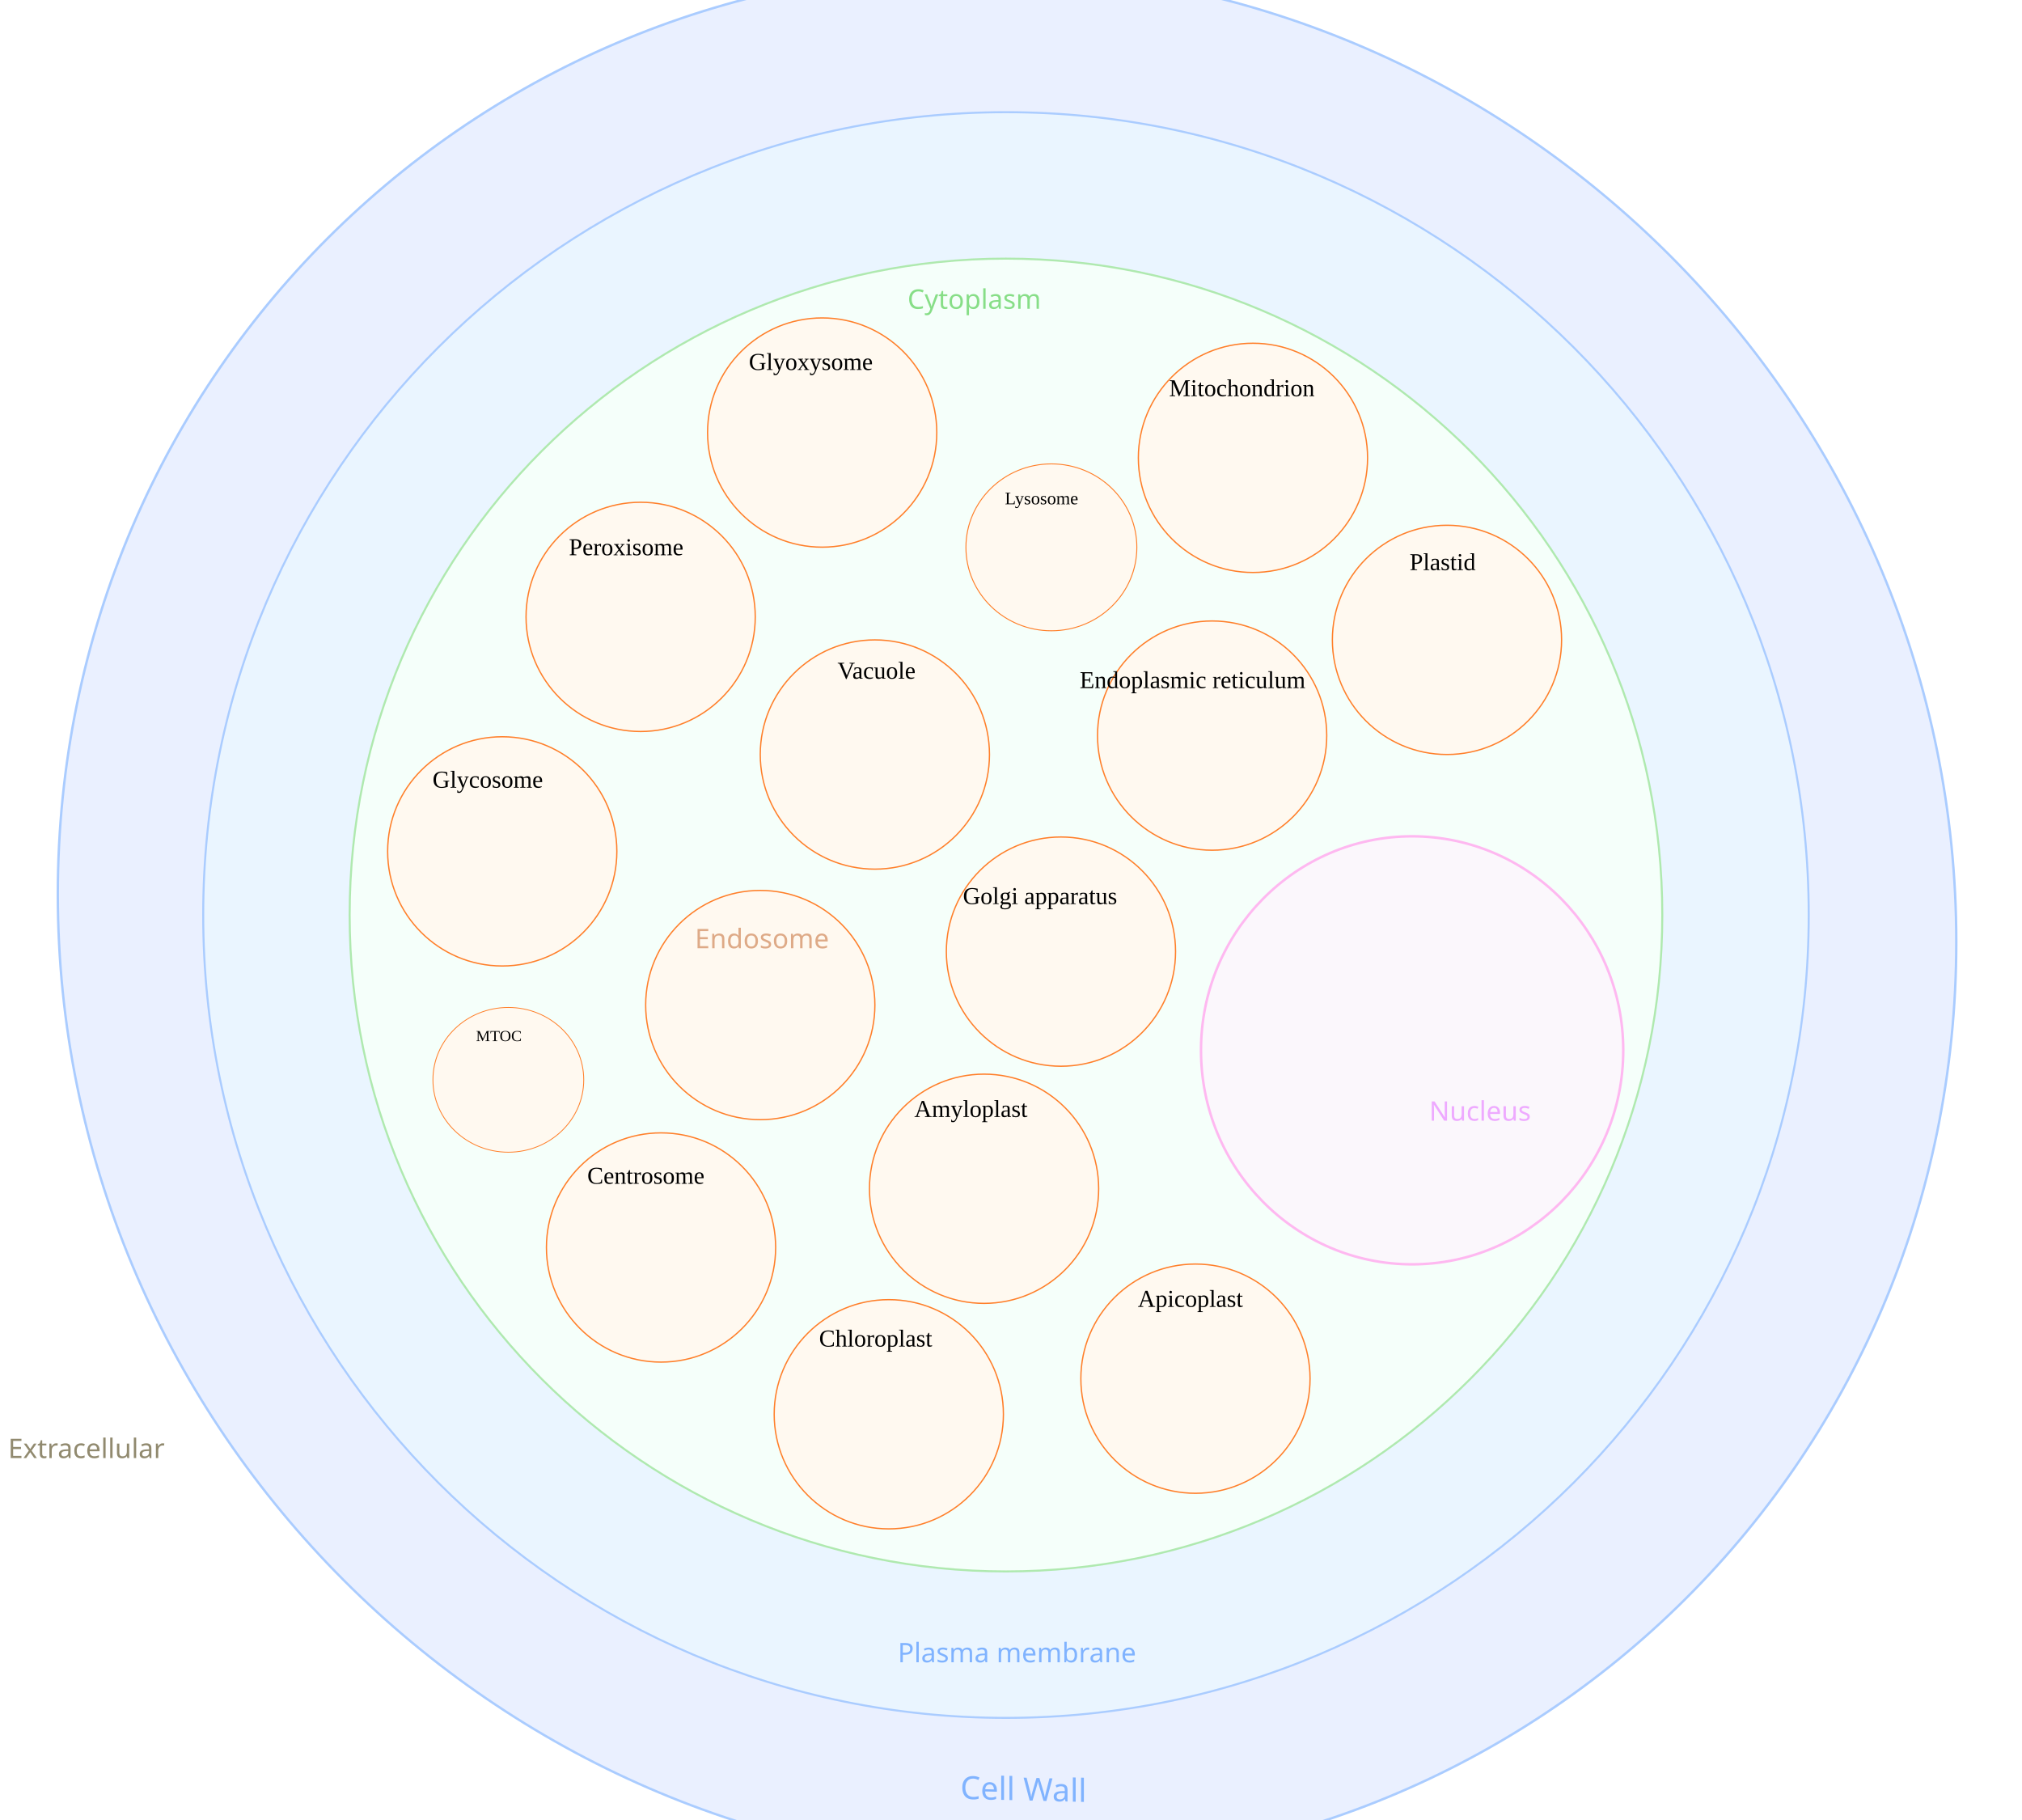
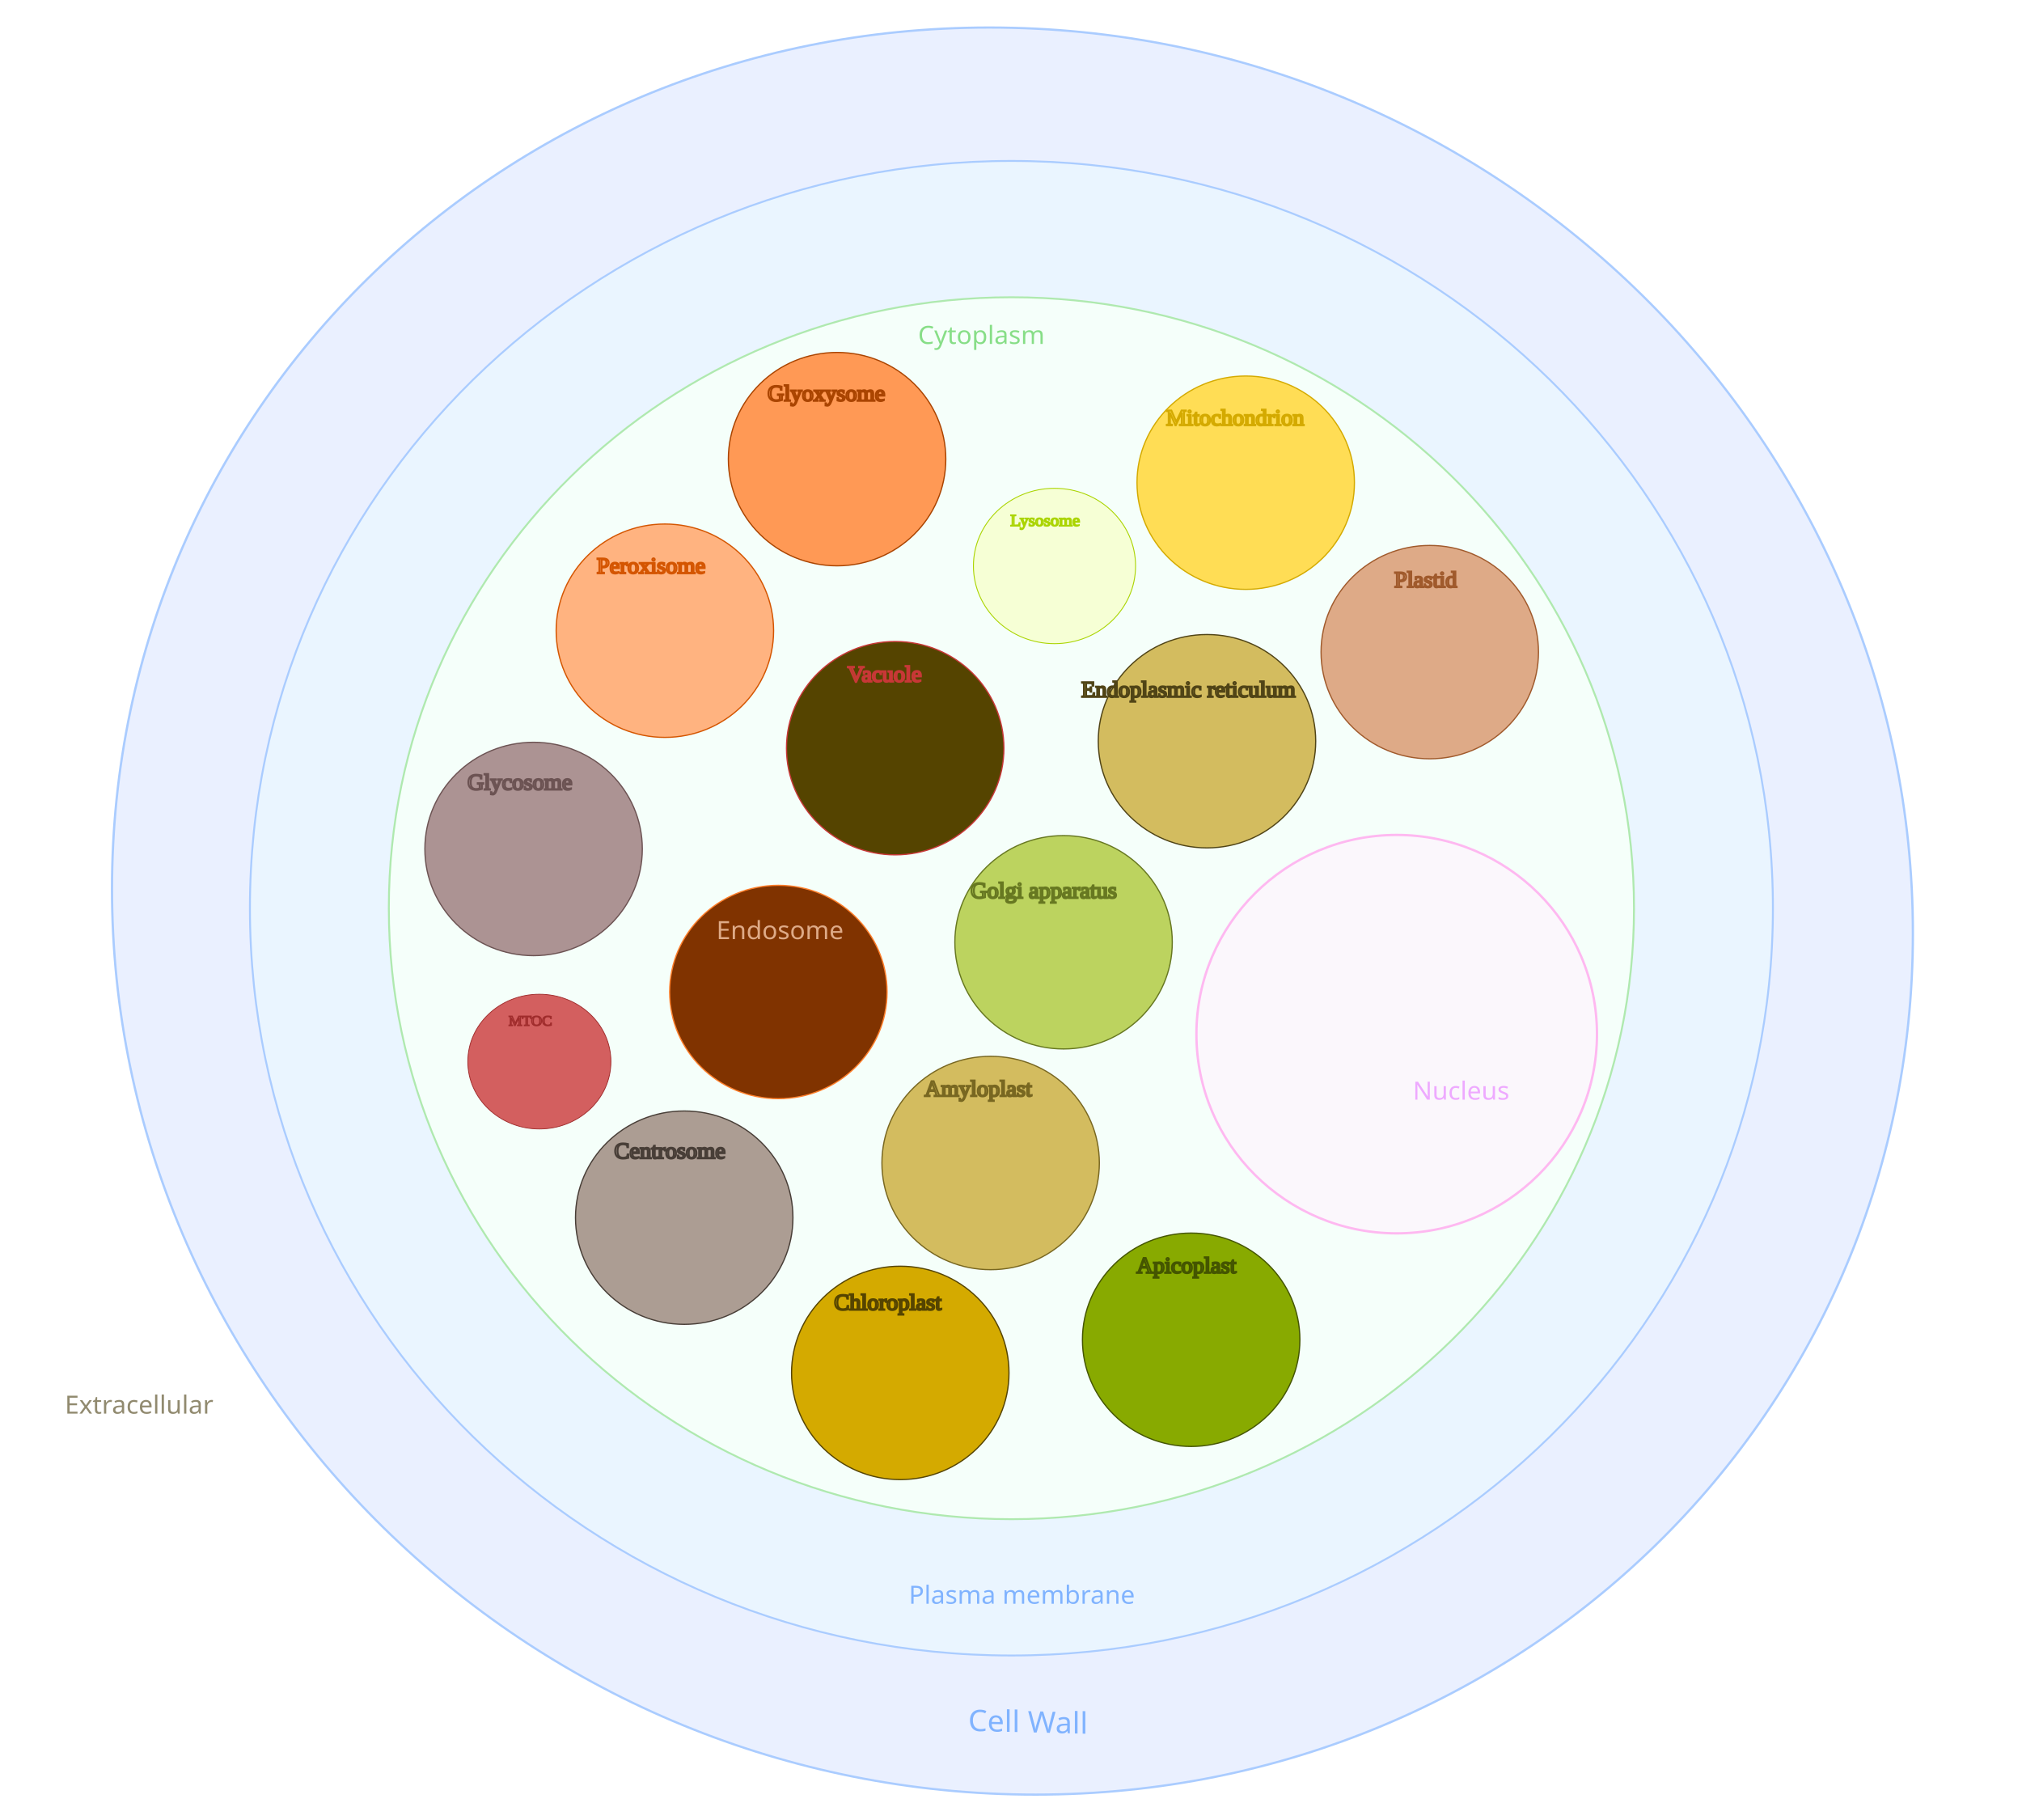
<svg xmlns="http://www.w3.org/2000/svg" width="1000" height="900" viewBox="0 0 1000 900" version="1.1" id="SVGRoot">
  <defs id="defs877" />
  <g id="cell_group" transform="translate(0,100)">
-     <g transform="matrix(1.182474,0.0297341,0,1.181966,25.05792,-130.6743)" class="group_component" id="cell_wall_group">
-       <circle style="fill:#eaf0ff;fill-opacity:1;stroke:#aaccff;stroke-width:1;stroke-miterlimit:4;stroke-dasharray:none;stroke-opacity:1" id="circle3966" cx="400" cy="400" r="397.012" />
+     <g transform="matrix(1.121692,0.02767606,0,1.100156,52.03865,-100.6004)" class="group_component" id="cell_wall_group">
+       <circle style="fill:#eaf0ff;fill-opacity:1;stroke:#aaccff;stroke-width:1;stroke-miterlimit:4;stroke-dasharray:none;stroke-opacity:1" id="cell_wall" cx="400" cy="400" r="397.012" />
      <text id="text3970" y="768.959" x="380.476" style="font-style:normal;font-weight:normal;font-size:16px;line-height:1.25;font-family:sans-serif;letter-spacing:0px;word-spacing:0px;fill:#80b3ff;fill-opacity:1;stroke:none" xml:space="preserve">
        <tspan style="font-style:normal;font-variant:normal;font-weight:normal;font-stretch:normal;font-size:13.333px;font-family:'Ubuntu Condensed';-inkscape-font-specification:'Ubuntu Condensed, ';fill:#80b3ff" y="768.959" x="380.476" id="tspan3968">Cell Wall</tspan>
      </text>
    </g>
-     <g id="plasma_membrane_group" class="group_component" transform="translate(97.51193,-47.51193)">
+     <g id="plasma_membrane_group" class="group_component" transform="matrix(0.9485976,0,0,0.9307852,120.7683,-23.19415)">
      <circle r="397.012" cy="400" cx="400" id="plasma_membrane" style="fill:#eaf5ff;fill-opacity:1;stroke:#aaccff;stroke-width:1;stroke-miterlimit:4;stroke-dasharray:none;stroke-opacity:1" />
      <text xml:space="preserve" style="font-style:normal;font-weight:normal;font-size:16px;line-height:1.25;font-family:sans-serif;letter-spacing:0px;word-spacing:0px;fill:#80b3ff;fill-opacity:1;stroke:none" x="346.488" y="769.512" id="text885">
        <tspan id="tspan883" x="346.488" y="769.512" style="font-style:normal;font-variant:normal;font-weight:normal;font-stretch:normal;font-size:13.333px;font-family:'Ubuntu Condensed';-inkscape-font-specification:'Ubuntu Condensed, ';fill:#80b3ff">Plasma membrane</tspan>
      </text>
    </g>
-     <g id="cytoplasm_group" class="group_component" transform="translate(97.51193,-47.51193)" style="stroke:#afe9af">
+     <g id="cytoplasm_group" class="group_component" transform="matrix(0.9485976,0,0,0.9307852,120.7683,-23.19415)" style="stroke:#afe9af">
      <circle r="324.592" cy="400" cx="400" id="cytoplasm" style="opacity:1;fill:#f5fffa;fill-opacity:1;stroke:#afe9af;stroke-width:1;stroke-miterlimit:4;stroke-dasharray:none;stroke-opacity:1">
        </circle>
    </g>
-     <g id="nucleus_group" class="group_component" transform="matrix(1.296747,0,0,1.314335,-84.62485,-36.58171)">
+     <g id="nucleus_group" class="group_component" transform="matrix(1.230091,0,0,1.223363,-52.00617,-13.02046)">
      <circle r="80.524" cy="346.921" cx="603.822" id="nucleus" style="fill:#fbf7fc;fill-opacity:1;stroke:#ffafef;stroke-width:0.953;stroke-miterlimit:4;stroke-dasharray:none;stroke-opacity:0.875" />
    </g>
-     <g id="endosome_group" class="group_component" transform="translate(176.5025,-27.49748)">
-       <circle r="56.68" cy="424.5" cx="199.5" id="endosome" style="fill:#fff9f0;fill-opacity:1;stroke:#ff7f2a;stroke-width:0.64;stroke-miterlimit:4;stroke-dasharray:none;stroke-opacity:1" />
+     <g id="endosome_group" class="group_component" transform="matrix(0.9485976,0,0,0.9307852,195.6986,-4.564987)" style="stroke:#ff7f2a;fill:#803300">
+       <circle r="56.68" cy="424.5" cx="199.5" id="endosome" style="fill:#803300;fill-opacity:1;stroke:#ff7f2a;stroke-width:0.64;stroke-miterlimit:4;stroke-dasharray:none;stroke-opacity:1" />
    </g>
-     <g transform="translate(199.3381,-397.0681)" class="group_component" id="glyoxysome_group">
-       <circle style="fill:#fff9f0;fill-opacity:1;stroke:#ff7f2a;stroke-width:0.64;stroke-miterlimit:4;stroke-dasharray:none;stroke-opacity:1" id="circle3974" cx="207.278" cy="510.964" r="56.68" />
-       <text id="text4066" x="171" y="480">
-         <tspan id="tspan4070">Glyoxysome</tspan>
+     <g transform="matrix(0.9485976,0,0,0.9307852,217.3604,-348.5559)" class="group_component" id="glyoxysome_group" style="fill:#ff9955;stroke:#aa4400">
+       <circle style="fill:#ff9955;fill-opacity:1;stroke:#aa4400;stroke-width:0.64;stroke-miterlimit:4;stroke-dasharray:none;stroke-opacity:1" id="glyoxysome" cx="207.278" cy="510.964" r="56.68" />
+       <text id="text4066" x="171" y="480" style="fill:#ff9955;stroke:#aa4400">
+         <tspan id="tspan4070" style="fill:#ff9955;stroke:#aa4400">Glyoxysome</tspan>
      </text>
    </g>
-     <g id="peroxisome_group" class="group_component" transform="translate(117.3381,-309.4508)">
-       <circle r="56.68" cy="514.5" cx="199.5" id="circle3982" style="fill:#fff9f0;fill-opacity:1;stroke:#ff7f2a;stroke-width:0.64;stroke-miterlimit:4;stroke-dasharray:none;stroke-opacity:1" />
-       <text y="484" x="164" id="text4074">
-         <tspan id="tspan4072">Peroxisome</tspan>
+     <g id="peroxisome_group" class="group_component" transform="matrix(0.9485976,0,0,0.9307852,139.5754,-267.0029)" style="fill:#ffb380;stroke:#d45500">
+       <circle r="56.68" cy="514.5" cx="199.5" id="peroxisome" style="fill:#ffb380;fill-opacity:1;stroke:#d45500;stroke-width:0.64;stroke-miterlimit:4;stroke-dasharray:none;stroke-opacity:1" />
+       <text y="484" x="164" id="text4074" style="fill:#ffb380;stroke:#d45500">
+         <tspan id="tspan4072" style="fill:#ffb380;stroke:#d45500">Peroxisome</tspan>
      </text>
    </g>
-     <g transform="translate(48.89148,-193.4924)" class="group_component" id="glycosome_group">
-       <circle style="fill:#fff9f0;fill-opacity:1;stroke:#ff7f2a;stroke-width:0.64;stroke-miterlimit:4;stroke-dasharray:none;stroke-opacity:1" id="circle3986" cx="199.5" cy="514.5" r="56.68" />
-       <text id="text4084" x="165" y="483">
-         <tspan id="tspan4082">Glycosome</tspan>
+     <g transform="matrix(0.9485976,0,0,0.9307852,74.6471,-159.0706)" class="group_component" id="glycosome_group" style="fill:#ac9393;stroke:#6c5353">
+       <circle style="fill:#ac9393;fill-opacity:1;stroke:#6c5353;stroke-width:0.64;stroke-miterlimit:4;stroke-dasharray:none;stroke-opacity:1" id="glycosome" cx="199.5" cy="514.5" r="56.68" />
+       <text id="text4084" x="165" y="483" style="fill:#ac9393;stroke:#6c5353">
+         <tspan id="tspan4082" style="fill:#ac9393;stroke:#6c5353">Glycosome</tspan>
      </text>
    </g>
-     <g id="mtoc_group" class="group_component" transform="matrix(0.6579698,0,0,0.6315053,120.137,109.0686)">
-       <circle r="56.68" cy="514.5" cx="199.5" id="circle3990" style="fill:#fff9f0;fill-opacity:1;stroke:#ff7f2a;stroke-width:0.64;stroke-miterlimit:4;stroke-dasharray:none;stroke-opacity:1" />
-       <text y="484.167" x="175.159" id="text4090">
-         <tspan id="tspan4088">MTOC</tspan>
+     <g id="mtoc_group" class="group_component" transform="matrix(0.6241486,0,0,0.5877958,142.2304,122.5487)" style="fill:#d35f5f;stroke:#a02c2c">
+       <circle r="56.68" cy="514.5" cx="199.5" id="mtoc" style="fill:#d35f5f;fill-opacity:1;stroke:#a02c2c;stroke-width:0.64;stroke-miterlimit:4;stroke-dasharray:none;stroke-opacity:1" />
+       <text y="484.167" x="175.159" id="text4090" style="fill:#d35f5f;stroke:#a02c2c">
+         <tspan id="tspan4088" style="fill:#d35f5f;stroke:#a02c2c">MTOC</tspan>
      </text>
    </g>
-     <g transform="translate(127.4235,2.387756)" class="group_component" id="centrosome_group">
-       <circle style="fill:#fff9f0;fill-opacity:1;stroke:#ff7f2a;stroke-width:0.64;stroke-miterlimit:4;stroke-dasharray:none;stroke-opacity:1" id="circle3994" cx="199.5" cy="514.5" r="56.68" />
-       <text id="text4096" x="163" y="483">
-         <tspan id="tspan4094">Centrosome</tspan>
+     <g transform="matrix(0.9485976,0,0,0.9307852,149.1423,23.25174)" class="group_component" id="centrosome_group" style="fill:#ac9d93;stroke:#483e37">
+       <circle style="fill:#ac9d93;fill-opacity:1;stroke:#483e37;stroke-width:0.64;stroke-miterlimit:4;stroke-dasharray:none;stroke-opacity:1" id="centrosome" cx="199.5" cy="514.5" r="56.68" />
+       <text id="text4096" x="163" y="483" style="fill:#ac9d93;stroke:#483e37">
+         <tspan id="tspan4094" style="fill:#ac9d93;stroke:#483e37">Centrosome</tspan>
      </text>
    </g>
-     <g id="chloroplast_group" class="group_component" transform="translate(240.0639,84.86292)">
-       <circle r="56.68" cy="514.5" cx="199.5" id="circle3998" style="fill:#fff9f0;fill-opacity:1;stroke:#ff7f2a;stroke-width:0.64;stroke-miterlimit:4;stroke-dasharray:none;stroke-opacity:1" />
-       <text y="481" x="165" id="text4102">
-         <tspan id="tspan4100">Chloroplast</tspan>
+     <g id="chloroplast_group" class="group_component" transform="matrix(0.9485976,0,0,0.9307852,255.9928,100.0184)" style="fill:#d4aa00;stroke:#554400">
+       <circle r="56.68" cy="514.5" cx="199.5" id="chloroplast" style="fill:#d4aa00;fill-opacity:1;stroke:#554400;stroke-width:0.64;stroke-miterlimit:4;stroke-dasharray:none;stroke-opacity:1" />
+       <text y="481" x="165" id="text4102" style="fill:#d4aa00;stroke:#554400">
+         <tspan id="tspan4100" style="fill:#d4aa00;stroke:#554400">Chloroplast</tspan>
      </text>
    </g>
-     <g transform="translate(391.725,67.25484)" class="group_component" id="apicoplast_group">
-       <circle style="fill:#fff9f0;fill-opacity:1;stroke:#ff7f2a;stroke-width:0.64;stroke-miterlimit:4;stroke-dasharray:none;stroke-opacity:1" id="circle4002" cx="199.5" cy="514.5" r="56.68" />
-       <text id="text4114" x="171" y="479">
-         <tspan id="tspan4112">Apicoplast</tspan>
+     <g transform="matrix(0.9485976,0,0,0.9307852,399.8581,83.62906)" class="group_component" id="apicoplast_group" style="fill:#88aa00;stroke:#445500">
+       <circle style="fill:#88aa00;fill-opacity:1;stroke:#445500;stroke-width:0.64;stroke-miterlimit:4;stroke-dasharray:none;stroke-opacity:1" id="apicoplast" cx="199.5" cy="514.5" r="56.68" />
+       <text id="text4114" x="171" y="479" style="fill:#88aa00;stroke:#445500">
+         <tspan id="tspan4112" style="fill:#88aa00;stroke:#445500">Apicoplast</tspan>
      </text>
    </g>
-     <g id="amyloplast_group" class="group_component" transform="translate(287.1737,-26.65389)">
-       <circle r="56.68" cy="514.5" cx="199.5" id="circle4006" style="fill:#fff9f0;fill-opacity:1;stroke:#ff7f2a;stroke-width:0.64;stroke-miterlimit:4;stroke-dasharray:none;stroke-opacity:1" />
-       <text y="479" x="165" id="text4120">
-         <tspan id="tspan4118">Amyloplast</tspan>
+     <g id="amyloplast_group" class="group_component" transform="matrix(0.9485976,0,0,0.9307852,300.681,-3.779788)" style="fill:#d3bc5f;stroke:#786721">
+       <circle r="56.68" cy="514.5" cx="199.5" id="amyloplast" style="fill:#d3bc5f;fill-opacity:1;stroke:#786721;stroke-width:0.64;stroke-miterlimit:4;stroke-dasharray:none;stroke-opacity:1" />
+       <text y="479" x="165" id="text4120" style="fill:#d3bc5f;stroke:#786721">
+         <tspan id="tspan4118" style="fill:#d3bc5f;stroke:#786721">Amyloplast</tspan>
      </text>
    </g>
-     <g transform="translate(233.1737,-241.3869)" class="group_component" id="vacuole_group">
-       <circle style="fill:#fff9f0;fill-opacity:1;stroke:#ff7f2a;stroke-width:0.64;stroke-miterlimit:4;stroke-dasharray:none;stroke-opacity:1" id="circle4010" cx="199.5" cy="514.5" r="56.68" />
-       <text id="text4134" x="181" y="477">
-         <tspan id="tspan4132">Vacuole</tspan>
+     <g transform="matrix(0.9485976,0,0,0.9307852,253.4813,-208.9154)" class="group_component" id="vacuole_group" style="stroke:#c83737">
+       <circle style="fill:#554400;fill-opacity:1;stroke:#c83737;stroke-width:0.64;stroke-miterlimit:4;stroke-dasharray:none;stroke-opacity:1" id="vacuole" cx="199.5" cy="514.5" r="56.68" />
+       <text id="text4134" x="174.675" y="479.149" style="fill:#806600;stroke:#c83737">
+         <tspan id="tspan4132" style="fill:#806600;stroke:#c83737">Vacuole</tspan>
      </text>
    </g>
-     <g id="lysosome_group" class="group_component" transform="matrix(0.7456639,0,0,0.7280209,371.2127,-203.9048)">
-       <circle r="56.68" cy="514.5" cx="199.5" id="circle4014" style="fill:#fff9f0;fill-opacity:1;stroke:#ff7f2a;stroke-width:0.64;stroke-miterlimit:4;stroke-dasharray:none;stroke-opacity:1" />
-       <text y="485.241" x="168.636" id="text4140">
-         <tspan id="tspan4138">Lysosome</tspan>
+     <g id="lysosome_group" class="group_component" transform="matrix(0.7073349,0,0,0.6776311,380.4002,-168.7623)" style="fill:#f6ffd5;stroke:#aad400">
+       <circle r="56.68" cy="514.5" cx="199.5" id="lysosome" style="fill:#f6ffd5;fill-opacity:1;stroke:#aad400;stroke-width:0.64;stroke-miterlimit:4;stroke-dasharray:none;stroke-opacity:1" />
+       <text y="485.241" x="168.636" id="text4140" style="fill:#f6ffd5;stroke:#aad400">
+         <tspan id="tspan4138" style="fill:#f6ffd5;stroke:#aad400">Lysosome</tspan>
      </text>
    </g>
-     <g transform="translate(420.1665,-388.0833)" class="group_component" id="mitochondrion_group">
-       <circle style="fill:#fff9f0;fill-opacity:1;stroke:#ff7f2a;stroke-width:0.64;stroke-miterlimit:4;stroke-dasharray:none;stroke-opacity:1" id="circle4018" cx="199.5" cy="514.5" r="56.68" />
-       <text id="text4148" x="158" y="484">
-         <tspan id="tspan4146">Mitochondrion</tspan>
+     <g transform="matrix(0.9485976,0,0,0.9307852,426.8377,-340.1929)" class="group_component" id="mitochondrion_group" style="fill:#ffdd55;stroke:#d4aa00">
+       <circle style="fill:#ffdd55;fill-opacity:1;stroke:#d4aa00;stroke-width:0.64;stroke-miterlimit:4;stroke-dasharray:none;stroke-opacity:1" id="mitochondrion" cx="199.5" cy="514.5" r="56.68" />
+       <text id="text4148" x="158" y="484" style="fill:#ffdd55;stroke:#d4aa00">
+         <tspan id="tspan4146" style="fill:#ffdd55;stroke:#d4aa00">Mitochondrion</tspan>
      </text>
    </g>
-     <g id="plastid_group" class="group_component" transform="translate(516.1219,-298.0731)">
-       <circle r="56.68" cy="514.5" cx="199.5" id="circle4022" style="fill:#fff9f0;fill-opacity:1;stroke:#ff7f2a;stroke-width:0.64;stroke-miterlimit:4;stroke-dasharray:none;stroke-opacity:1" />
-       <text y="480" x="181" id="text4154">
-         <tspan id="tspan4152">Plastid</tspan>
+     <g id="plastid_group" class="group_component" transform="matrix(0.9485976,0,0,0.9307852,517.8608,-256.4128)" style="fill:#deaa87;stroke:#a05a2c">
+       <circle r="56.68" cy="514.5" cx="199.5" id="plastid" style="fill:#deaa87;fill-opacity:1;stroke:#a05a2c;stroke-width:0.64;stroke-miterlimit:4;stroke-dasharray:none;stroke-opacity:1" />
+       <text y="480" x="181" id="text4154" style="fill:#deaa87;stroke:#a05a2c">
+         <tspan id="tspan4152" style="fill:#deaa87;stroke:#a05a2c">Plastid</tspan>
      </text>
    </g>
-     <g transform="translate(399.9706,-250.7452)" class="group_component" id="endoplasmic_reticulum_group">
-       <circle style="fill:#fff9f0;fill-opacity:1;stroke:#ff7f2a;stroke-width:0.64;stroke-miterlimit:4;stroke-dasharray:none;stroke-opacity:1" id="circle4026" cx="199.5" cy="514.5" r="56.68" />
-       <text id="text4160" x="134" y="491">
-         <tspan id="tspan4158">Endoplasmic reticulum</tspan>
+     <g transform="matrix(0.9485976,0,0,0.9307852,407.6798,-212.3606)" class="group_component" id="endoplasmic_reticulum_group" style="fill:#d3bc5f;stroke:#504416">
+       <circle style="fill:#d3bc5f;fill-opacity:1;stroke:#504416;stroke-width:0.64;stroke-miterlimit:4;stroke-dasharray:none;stroke-opacity:1" id="endoplasmic_reticulum" cx="199.5" cy="514.5" r="56.68" />
+       <text id="text4160" x="134" y="491" style="fill:#d3bc5f;stroke:#504416">
+         <tspan id="tspan4158" style="fill:#d3bc5f;stroke:#504416">Endoplasmic reticulum</tspan>
      </text>
    </g>
-     <g id="golgi_apparatus_group" class="group_component" transform="translate(325.2031,-143.9239)">
-       <circle r="56.68" cy="514.5" cx="199.5" id="circle4030" style="fill:#fff9f0;fill-opacity:1;stroke:#ff7f2a;stroke-width:0.64;stroke-miterlimit:4;stroke-dasharray:none;stroke-opacity:1" />
-       <text y="491" x="151" id="text4166">
-         <tspan id="tspan4164">Golgi apparatus</tspan>
+     <g id="golgi_apparatus_group" class="group_component" transform="matrix(0.9485976,0,0,0.9307852,336.7556,-112.933)" style="fill:#bcd35f;stroke:#677821">
+       <circle r="56.68" cy="514.5" cx="199.5" id="golgi_apparatus" style="fill:#bcd35f;fill-opacity:1;stroke:#677821;stroke-width:0.64;stroke-miterlimit:4;stroke-dasharray:none;stroke-opacity:1" />
+       <text y="491" x="151" id="text4166" style="fill:#bcd35f;stroke:#677821">
+         <tspan id="tspan4164" style="fill:#bcd35f;stroke:#677821">Golgi apparatus</tspan>
      </text>
    </g>
-     <text xml:space="preserve" style="font-style:normal;font-weight:normal;font-size:16px;line-height:1.25;font-family:sans-serif;letter-spacing:0px;word-spacing:0px;fill:#eeaaff;fill-opacity:1;stroke:none" x="706.799" y="454.184" id="text889">
-       <tspan id="tspan887" x="706.799" y="454.184" style="font-style:normal;font-variant:normal;font-weight:normal;font-stretch:normal;font-size:13.333px;font-family:'Ubuntu Condensed';-inkscape-font-specification:'Ubuntu Condensed, ';fill:#eeaaff">Nucleus</tspan>
+     <text xml:space="preserve" style="font-style:normal;font-weight:normal;font-size:15.034px;line-height:1.25;font-family:sans-serif;letter-spacing:0px;word-spacing:0px;fill:#eeaaff;fill-opacity:1;stroke:none;stroke-width:0.94" x="692.145" y="448.003" id="text889" transform="scale(1.009523,0.9905667)">
+       <tspan id="tspan887" x="692.145" y="448.003" style="font-style:normal;font-variant:normal;font-weight:normal;font-stretch:normal;font-size:12.529px;font-family:'Ubuntu Condensed';-inkscape-font-specification:'Ubuntu Condensed, ';fill:#eeaaff;stroke-width:0.94">Nucleus</tspan>
    </text>
-     <text xml:space="preserve" style="font-style:normal;font-weight:normal;font-size:16px;line-height:1.25;font-family:sans-serif;letter-spacing:0px;word-spacing:0px;fill:#deaa87;fill-opacity:1;stroke:none" x="343.674" y="368.905" id="text893">
-       <tspan id="tspan891" x="343.674" y="368.905" style="font-style:normal;font-variant:normal;font-weight:normal;font-stretch:normal;font-size:13.333px;font-family:'Ubuntu Condensed';-inkscape-font-specification:'Ubuntu Condensed, ';fill:#deaa87">Endosome</tspan>
+     <text xml:space="preserve" style="font-style:normal;font-weight:normal;font-size:15.034px;line-height:1.25;font-family:sans-serif;letter-spacing:0px;word-spacing:0px;fill:#deaa87;fill-opacity:1;stroke:none;stroke-width:0.94" x="350.935" y="367.87" id="text893" transform="scale(1.009523,0.9905667)">
+       <tspan id="tspan891" x="350.935" y="367.87" style="font-style:normal;font-variant:normal;font-weight:normal;font-stretch:normal;font-size:12.529px;font-family:'Ubuntu Condensed';-inkscape-font-specification:'Ubuntu Condensed, ';fill:#deaa87;stroke-width:0.94">Endosome</tspan>
    </text>
-     <text xml:space="preserve" style="font-style:normal;font-weight:normal;font-size:16px;line-height:1.25;font-family:sans-serif;letter-spacing:0px;word-spacing:0px;fill:#000000;fill-opacity:1;stroke:none" x="448.816" y="52.686" id="text907">
-       <tspan id="tspan905" x="448.816" y="52.686" style="font-style:normal;font-variant:normal;font-weight:normal;font-stretch:normal;font-size:13.333px;font-family:'Ubuntu Condensed';-inkscape-font-specification:'Ubuntu Condensed, ';fill:#87de87">Cytoplasm</tspan>
+     <text xml:space="preserve" style="font-style:normal;font-weight:normal;font-size:15.034px;line-height:1.25;font-family:sans-serif;letter-spacing:0px;word-spacing:0px;fill:#000000;fill-opacity:1;stroke:none;stroke-width:0.94" x="449.732" y="70.736" id="text907" transform="scale(1.009523,0.9905667)">
+       <tspan id="tspan905" x="449.732" y="70.736" style="font-style:normal;font-variant:normal;font-weight:normal;font-stretch:normal;font-size:12.529px;font-family:'Ubuntu Condensed';-inkscape-font-specification:'Ubuntu Condensed, ';fill:#87de87;stroke-width:0.94">Cytoplasm</tspan>
    </text>
-     <text xml:space="preserve" style="font-style:normal;font-weight:normal;font-size:16px;line-height:1.25;font-family:sans-serif;letter-spacing:0px;word-spacing:0px;fill:#000000;fill-opacity:1;stroke:none" x="4" y="621" id="text911">
-       <tspan id="tspan909" x="4" y="621" style="font-style:normal;font-variant:normal;font-weight:normal;font-stretch:normal;font-size:13.333px;font-family:'Ubuntu Condensed';-inkscape-font-specification:'Ubuntu Condensed, ';fill:#918a6f">Extracellular</tspan>
+     <text xml:space="preserve" style="font-style:normal;font-weight:normal;font-size:15.034px;line-height:1.25;font-family:sans-serif;letter-spacing:0px;word-spacing:0px;fill:#000000;fill-opacity:1;stroke:none;stroke-width:0.94" x="31.761" y="604.751" id="text911" transform="scale(1.009523,0.9905667)">
+       <tspan id="tspan909" x="31.761" y="604.751" style="font-style:normal;font-variant:normal;font-weight:normal;font-stretch:normal;font-size:12.529px;font-family:'Ubuntu Condensed';-inkscape-font-specification:'Ubuntu Condensed, ';fill:#918a6f;stroke-width:0.94">Extracellular</tspan>
    </text>
  </g>
</svg>
